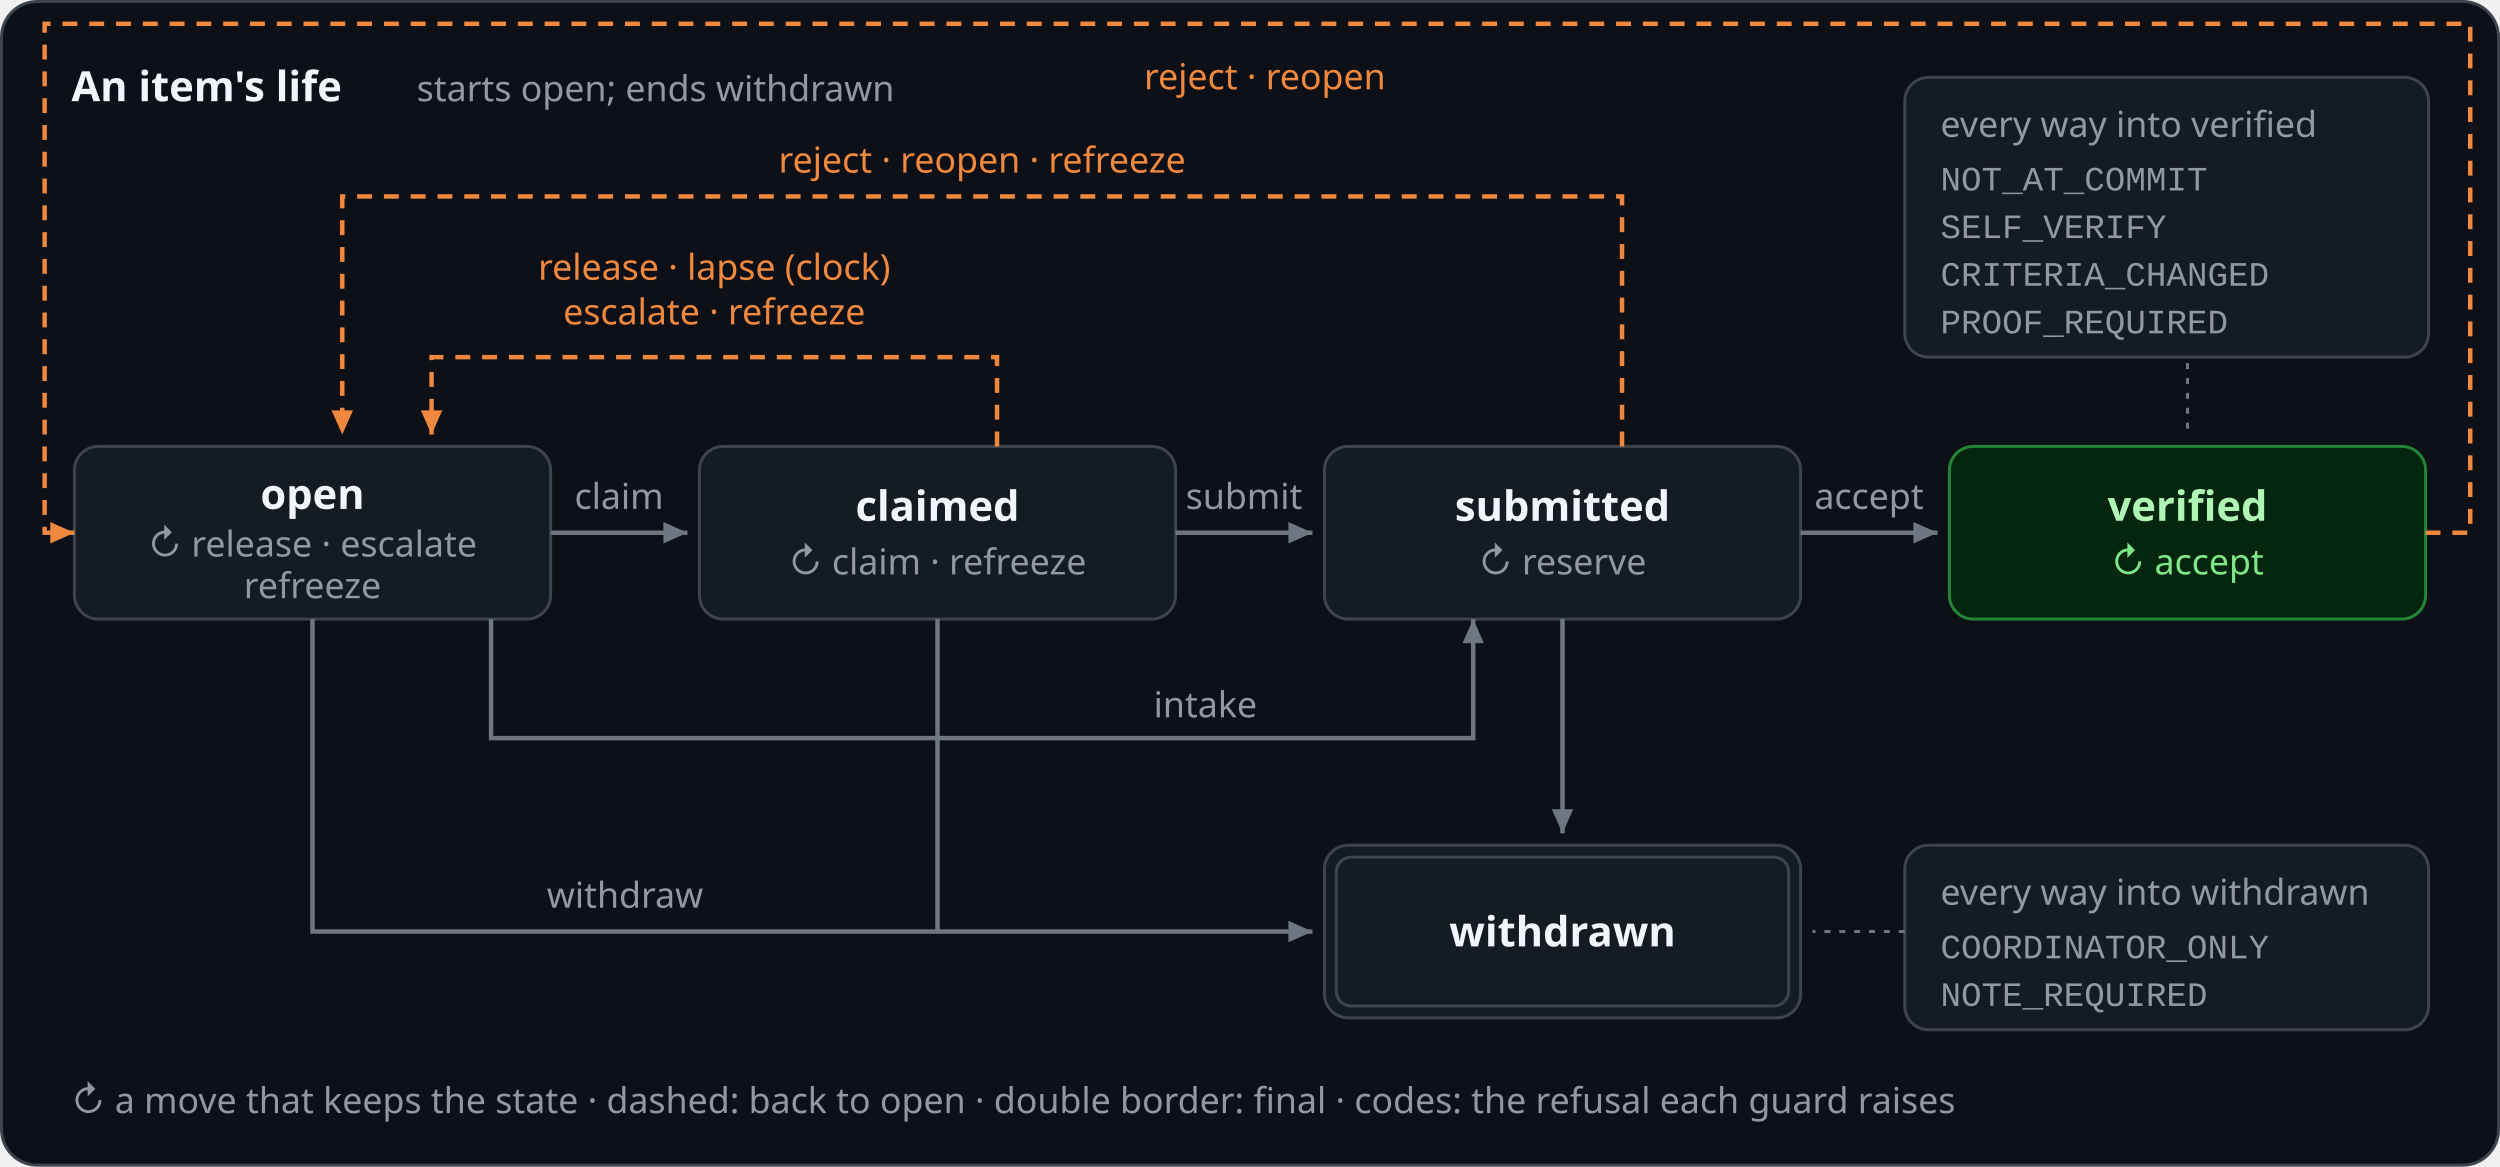
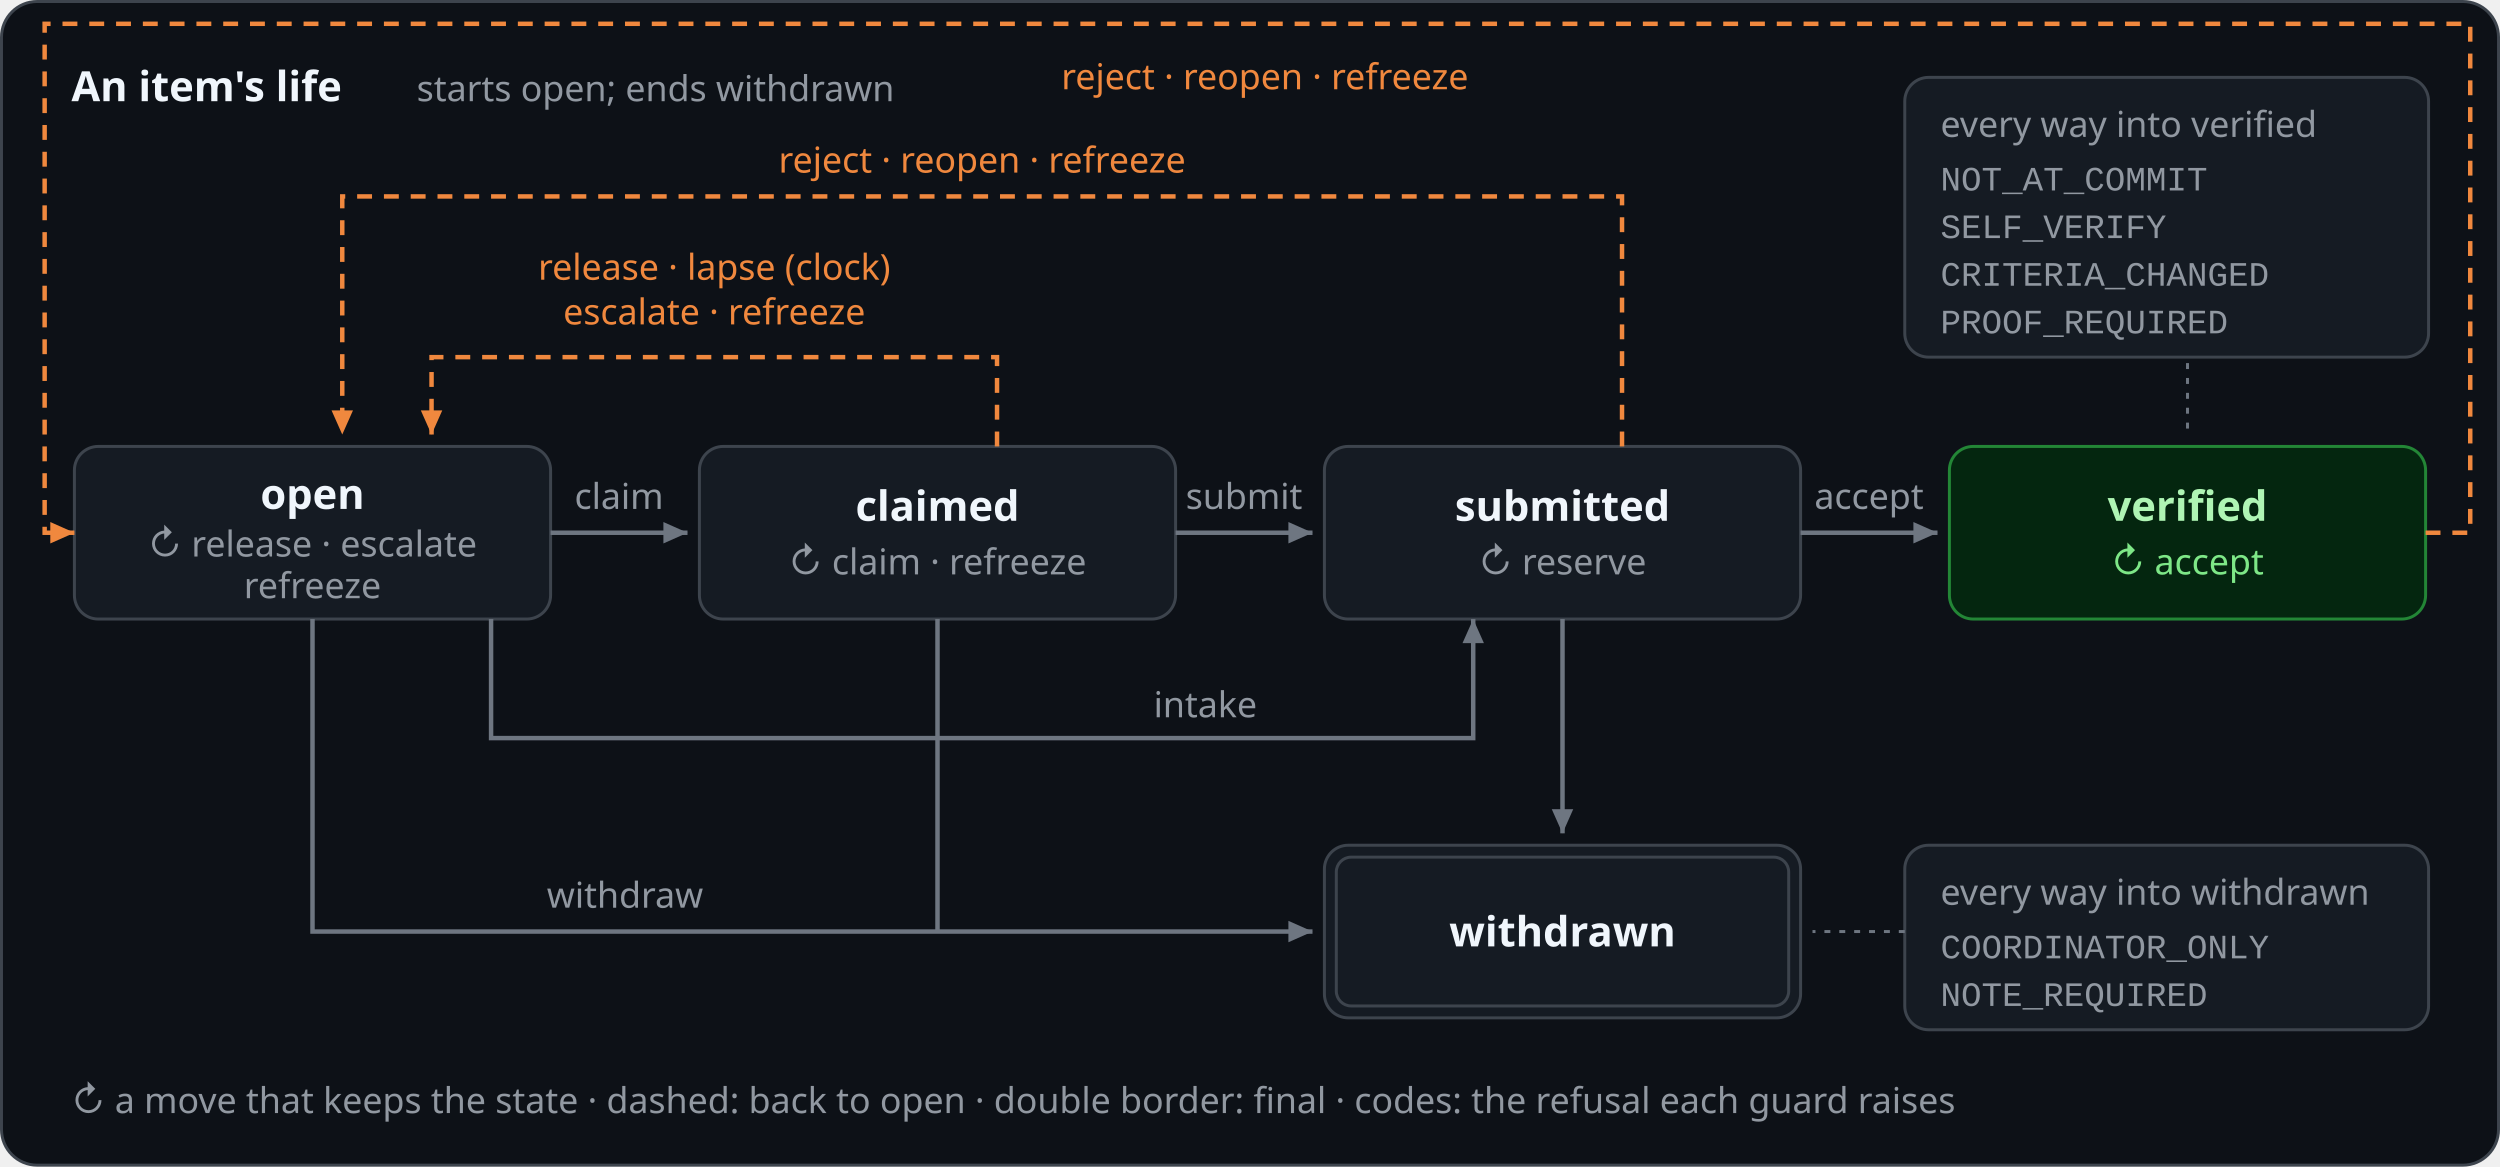
<svg xmlns="http://www.w3.org/2000/svg" viewBox="0 0 840 392" width="840" height="392" role="img" aria-labelledby="title desc">
  <style>
text { font-family: -apple-system, BlinkMacSystemFont, 'Segoe UI', 'Noto Sans', Helvetica, Arial, sans-serif; fill: #1f2328; }
.mono { font-family: ui-monospace, SFMono-Regular, 'SF Mono', Menlo, Consolas, 'Liberation Mono', monospace; }
.card { fill: #ffffff; stroke: #d1d9e0; }
.head { font-size: 14px; font-weight: 600; }
.aside { font-size: 12px; fill: #59636e; }
.t1 { font-size: 14px; font-weight: 600; }
.t2 { font-size: 12px; fill: #59636e; }
.label { font-size: 12px; fill: #59636e; }
.code { font-size: 11.5px; fill: #59636e; }
.edge { fill: none; stroke: #8c959f; stroke-width: 1.5; }
.edge.back { stroke: #bc4c00; stroke-dasharray: 5 4; }
.edge.leader { stroke-width: 1; stroke-dasharray: 2 3; }
.tip { fill: #8c959f; }
.tip.back { fill: #bc4c00; }
.label.back { fill: #bc4c00; }
.frame { fill: none; stroke: #d1d9e0; stroke-dasharray: 4 4; }
.plain rect { fill: #f6f8fa; stroke: #d1d9e0; }
.person rect { fill: #ddf4ff; stroke: #54aeff; }
.person .t1 { fill: #0a3069; } .person .t2 { fill: #0550ae; }
.agent rect { fill: #fbefff; stroke: #c297ff; }
.agent .t1 { fill: #3e1f79; } .agent .t2 { fill: #6639ba; }
.check rect { fill: #fff8c5; stroke: #d4a72c; }
.check .t1 { fill: #4d2d00; } .check .t2 { fill: #7d4e00; }
.done rect { fill: #dafbe1; stroke: #4ac26b; }
.done .t1 { fill: #044f1e; } .done .t2 { fill: #116329; }

  text { fill: #f0f6fc; }
  .card { fill: #0d1117; stroke: #3d444d; }
  .aside, .t2, .label, .code { fill: #9198a1; }
  .edge { stroke: #6e7681; }
  .edge.back { stroke: #f0883e; }
  .tip { fill: #6e7681; }
  .tip.back, .label.back { fill: #f0883e; }
  .frame { stroke: #3d444d; }
  .plain rect { fill: #151b23; stroke: #3d444d; }
  .person rect { fill: #0c2d6b; stroke: #1f6feb; }
  .person .t1 { fill: #cae8ff; } .person .t2 { fill: #a5d6ff; }
  .agent rect { fill: #271052; stroke: #8957e5; }
  .agent .t1 { fill: #ecdeff; } .agent .t2 { fill: #d2a8ff; }
  .check rect { fill: #272115; stroke: #9e6a03; }
  .check .t1 { fill: #f8e3a1; } .check .t2 { fill: #e3b341; }
  .done rect { fill: #04260f; stroke: #238636; }
  .done .t1 { fill: #aff5b4; } .done .t2 { fill: #7ee787; }

</style>
  <defs>
    <marker id="tip" viewBox="0 0 10 10" refX="9" refY="5" markerWidth="9" markerHeight="9" markerUnits="userSpaceOnUse" orient="auto">
      <path class="tip" d="M0 1 L9 5 L0 9 z" />
    </marker>
    <marker id="tip-back" viewBox="0 0 10 10" refX="9" refY="5" markerWidth="9" markerHeight="9" markerUnits="userSpaceOnUse" orient="auto">
      <path class="tip back" d="M0 1 L9 5 L0 9 z" />
    </marker>
  </defs>
  <rect class="card" x="0.5" y="0.5" width="839" height="391" rx="12" />
  <text class="head" x="24" y="34">An item's life</text>
  <text class="aside" x="140" y="34">starts open; ends withdrawn</text>
  <g class="plain">
    <rect x="25" y="150" width="160" height="58" rx="8" />
    <text class="t1" x="105" y="171" text-anchor="middle">open</text>
    <text class="t2" x="105" y="187" text-anchor="middle">↻ release · escalate</text>
    <text class="t2" x="105" y="201" text-anchor="middle">refreeze</text>
  </g>
  <g class="plain">
    <rect x="235" y="150" width="160" height="58" rx="8" />
    <text class="t1" x="315" y="175" text-anchor="middle">claimed</text>
    <text class="t2" x="315" y="193" text-anchor="middle">↻ claim · refreeze</text>
  </g>
  <g class="plain">
    <rect x="445" y="150" width="160" height="58" rx="8" />
    <text class="t1" x="525" y="175" text-anchor="middle">submitted</text>
    <text class="t2" x="525" y="193" text-anchor="middle">↻ reserve</text>
  </g>
  <g class="done">
    <rect x="655" y="150" width="160" height="58" rx="8" />
    <text class="t1" x="735" y="175" text-anchor="middle">verified</text>
    <text class="t2" x="735" y="193" text-anchor="middle">↻ accept</text>
  </g>
  <g class="plain" data-final="withdrawn">
    <rect x="445" y="284" width="160" height="58" rx="8" />
    <rect x="449" y="288" width="152" height="50" rx="5" fill="none" />
    <text class="t1" x="525" y="318" text-anchor="middle">withdrawn</text>
  </g>
  <path class="edge" d="M 165 208 L 165 248 L 495 248 L 495 208" marker-end="url(#tip)" />
  <text class="label" x="405" y="241" text-anchor="middle">intake</text>
  <path class="edge" d="M 185 179 L 231 179" marker-end="url(#tip)" />
  <text class="label" x="208" y="171" text-anchor="middle">claim</text>
  <path class="edge back" d="M 335 150 L 335 120 L 145 120 L 145 146" marker-end="url(#tip-back)" />
  <text class="label back" x="240" y="94" text-anchor="middle">release · lapse (clock)</text>
  <text class="label back" x="240" y="109" text-anchor="middle">escalate · refreeze</text>
  <path class="edge" d="M 395 179 L 441 179" marker-end="url(#tip)" />
  <text class="label" x="418" y="171" text-anchor="middle">submit</text>
  <path class="edge" d="M 605 179 L 651 179" marker-end="url(#tip)" />
  <text class="label" x="628" y="171" text-anchor="middle">accept</text>
  <path class="edge back" d="M 545 150 L 545 66 L 115 66 L 115 146" marker-end="url(#tip-back)" />
  <text class="label back" x="330" y="58" text-anchor="middle">reject · reopen · refreeze</text>
  <path class="edge back" d="M 815 179 L 830 179 L 830 8 L 15 8 L 15 179 L 25 179" marker-end="url(#tip-back)" />
-   <text class="label back" x="425" y="30" text-anchor="middle">reject · reopen</text>
+   <text class="label back" x="425" y="30" text-anchor="middle">reject · reopen · refreeze</text>
  <path class="edge" d="M 105 208 L 105 313 L 441 313" marker-end="url(#tip)" />
  <text class="label" x="210" y="305" text-anchor="middle">withdraw</text>
  <path class="edge" d="M 315 208 L 315 313" />
  <path class="edge" d="M 525 208 L 525 280" marker-end="url(#tip)" />
  <g class="plain">
    <rect x="640" y="26" width="176" height="94" rx="8" />
  </g>
  <text class="label" x="652" y="46">every way into verified</text>
  <text class="code mono" x="652" y="64">NOT_AT_COMMIT</text>
  <text class="code mono" x="652" y="80">SELF_VERIFY</text>
  <text class="code mono" x="652" y="96">CRITERIA_CHANGED</text>
  <text class="code mono" x="652" y="112">PROOF_REQUIRED</text>
  <path class="edge leader" d="M 735 122 L 735 146" />
  <g class="plain">
    <rect x="640" y="284" width="176" height="62" rx="8" />
  </g>
  <text class="label" x="652" y="304">every way into withdrawn</text>
  <text class="code mono" x="652" y="322">COORDINATOR_ONLY</text>
  <text class="code mono" x="652" y="338">NOTE_REQUIRED</text>
  <path class="edge leader" d="M 640 313 L 609 313" />
  <text class="aside" x="24" y="374">↻ a move that keeps the state · dashed: back to open · double border: final · codes: the refusal each guard raises</text>
</svg>
